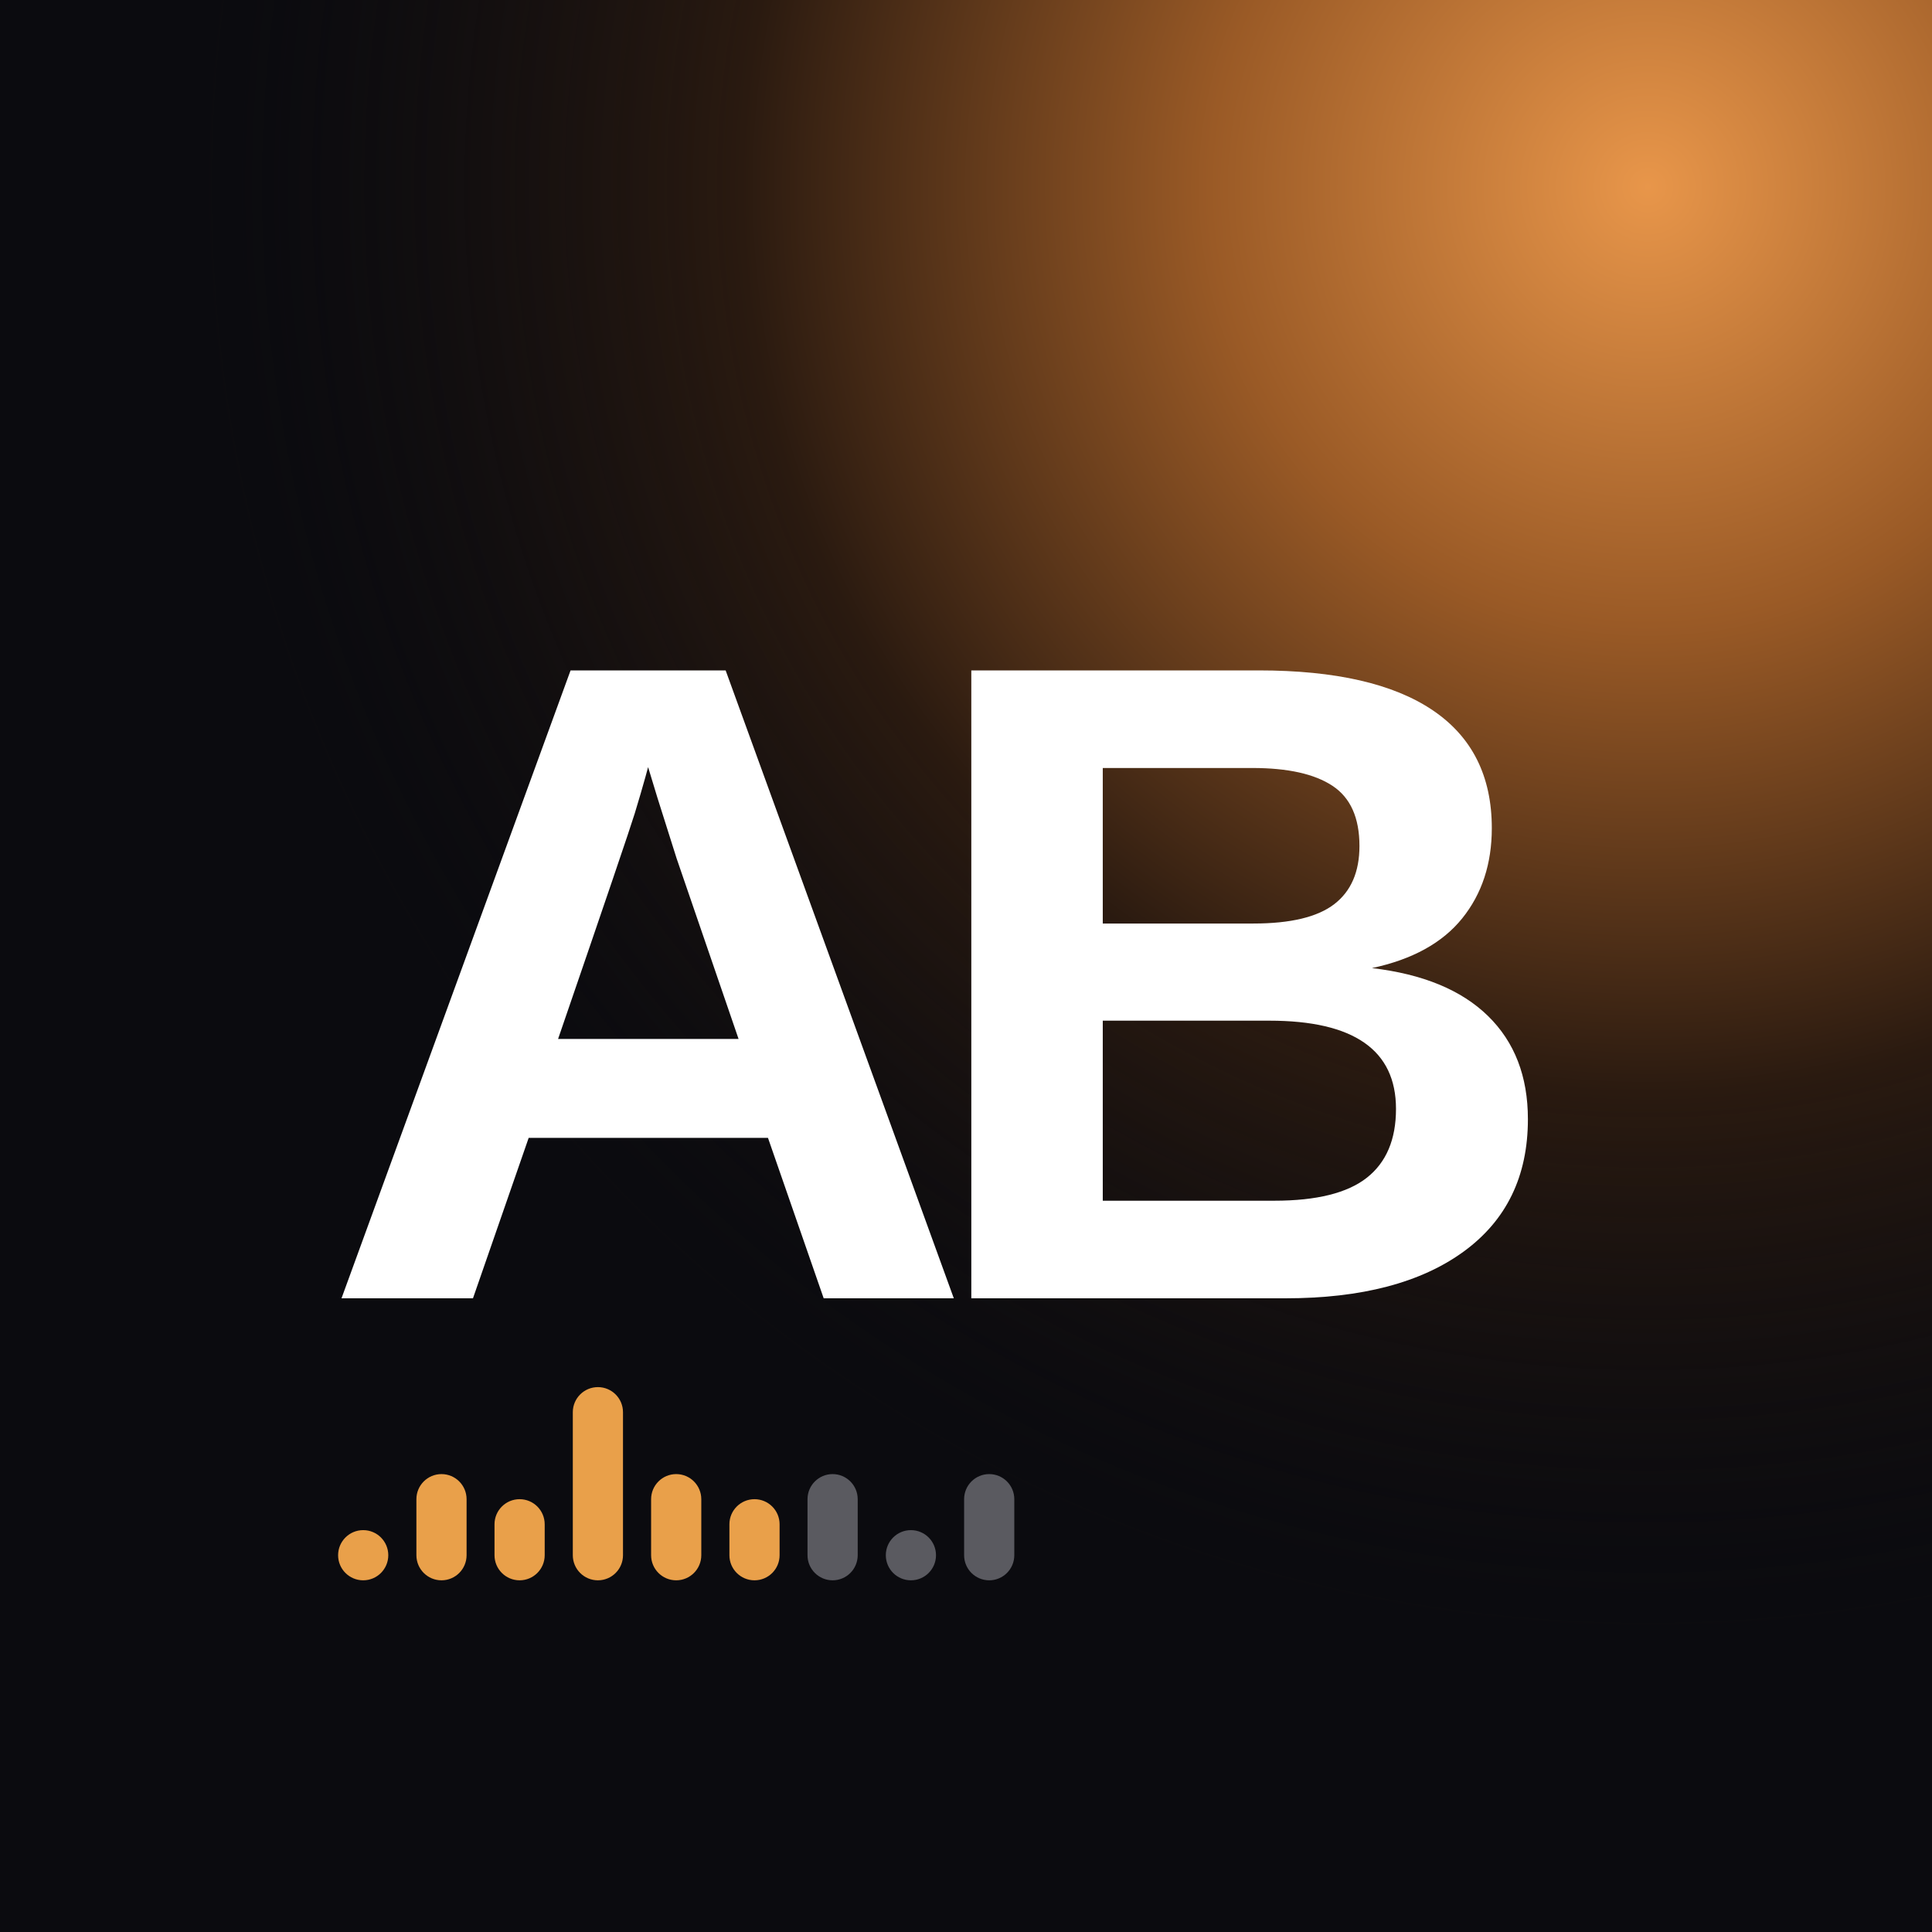
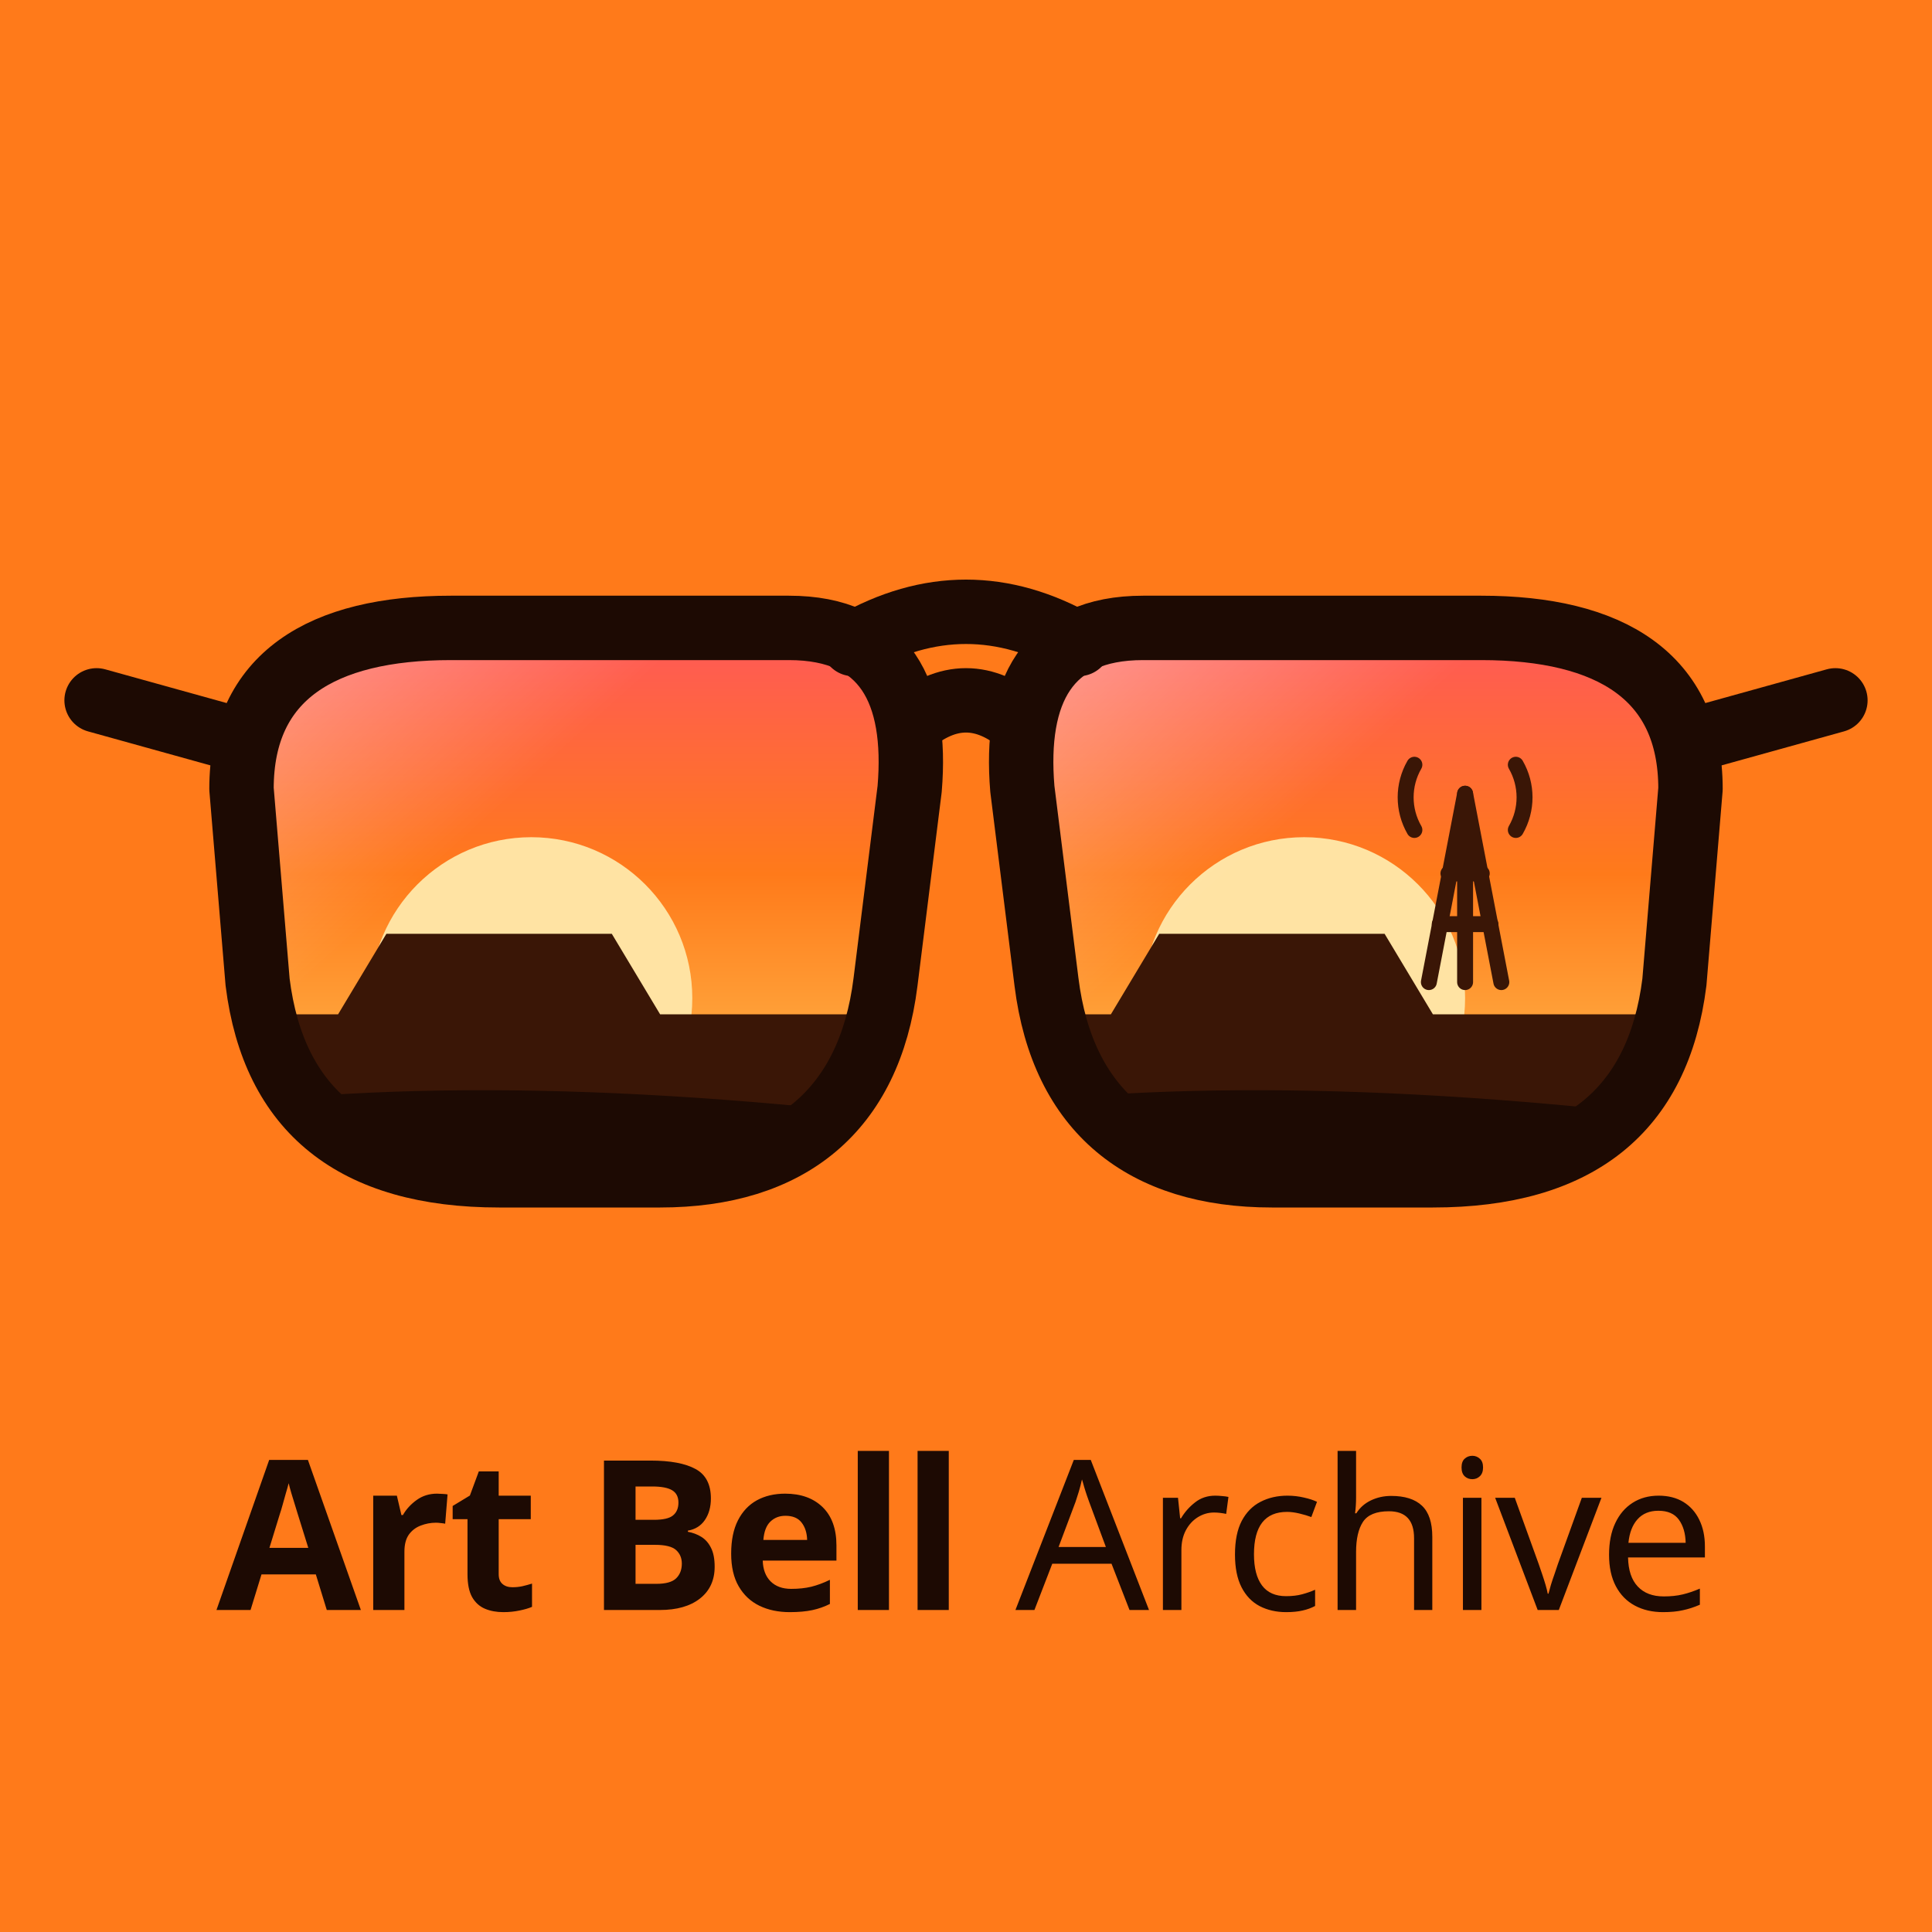
- <svg xmlns="http://www.w3.org/2000/svg" viewBox="0 0 1024 1024" width="1024" height="1024">
+ <svg xmlns="http://www.w3.org/2000/svg" viewBox="0 0 240 240">
  <defs>
-     <radialGradient id="glow" cx="0.85" cy="0.1" r="0.75">
-       <stop offset="0" stop-color="#E8964A" />
-       <stop offset="0.3" stop-color="#9A5A26" />
-       <stop offset="0.62" stop-color="#2A1A10" />
-       <stop offset="1" stop-color="#0B0B0F" stop-opacity="0" />
-     </radialGradient>
+     <path id="lensL" d="M30 92 C30 78 40 72 56 72 L98 72 C110 72 114 80 113 92 L110 116 C108 132 98 140 82 140 L62 140 C44 140 34 132 32 116 Z" />
+     <path id="lensR" d="M210 92 C210 78 200 72 184 72 L142 72 C130 72 126 80 127 92 L130 116 C132 132 142 140 158 140 L178 140 C196 140 206 132 208 116 Z" />
+     <clipPath id="clipL">
+       <use href="#lensL" />
+     </clipPath>
+     <clipPath id="clipR">
+       <use href="#lensR" />
+     </clipPath>
+     <linearGradient id="sky" x1="0" y1="0" x2="0" y2="1">
+       <stop offset="0" stop-color="#ff4d6d" />
+       <stop offset=".45" stop-color="#ff7a1a" />
+       <stop offset=".75" stop-color="#ffb347" />
+     </linearGradient>
+     <linearGradient id="bgsky" x1="0" y1="0" x2="0" y2="1">
+       <stop offset="0" stop-color="#1a0b2e" />
+       <stop offset=".55" stop-color="#5a1d3a" />
+       <stop offset=".85" stop-color="#ff7a1a" />
+     </linearGradient>
+     <linearGradient id="glint" x1="0" y1="0" x2="1" y2="1">
+       <stop offset="0" stop-color="#fff" stop-opacity=".55" />
+       <stop offset=".4" stop-color="#fff" stop-opacity="0" />
+     </linearGradient>
  </defs>
-   <rect width="1024" height="1024" fill="#0B0B0F" />
-   <rect width="1024" height="1024" fill="url(#glow)" />
-   <path fill="#FFFFFF" d="M436.57 688.128 407.045 603.097H280.208L250.684 688.128H181.006L302.411 355.328H384.607L505.539 688.128ZM343.509 406.583 342.092 411.779Q339.73 420.282 336.423 431.147Q333.116 442.012 295.797 550.662H391.457L358.625 455.003L348.469 422.88ZM809.821 593.177Q809.821 638.527 775.809 663.327Q741.797 688.128 681.331 688.128H514.813V355.328H667.159Q728.097 355.328 759.393 376.468Q790.689 397.607 790.689 438.941Q790.689 467.285 774.982 486.771Q759.275 506.257 727.153 513.107Q767.542 517.831 788.682 538.498Q809.821 559.165 809.821 593.177ZM720.539 448.389Q720.539 425.951 706.249 416.503Q691.959 407.055 663.852 407.055H584.49V489.487H664.325Q693.849 489.487 707.194 479.213Q720.539 468.938 720.539 448.389ZM739.907 587.745Q739.907 540.978 672.828 540.978H584.49V636.401H675.426Q708.966 636.401 724.436 624.237Q739.907 612.073 739.907 587.745Z" />
-   <rect x="179.2" y="811.0" width="26.6" height="26.6" rx="13.3" fill="#E9A04A" />
-   <rect x="220.7" y="781.3" width="26.6" height="56.3" rx="13.3" fill="#E9A04A" />
-   <rect x="262.1" y="794.6" width="26.6" height="43.0" rx="13.3" fill="#E9A04A" />
-   <rect x="303.6" y="735.2" width="26.6" height="102.4" rx="13.3" fill="#E9A04A" />
-   <rect x="345.1" y="781.3" width="26.6" height="56.3" rx="13.3" fill="#E9A04A" />
-   <rect x="386.6" y="794.6" width="26.6" height="43.0" rx="13.3" fill="#E9A04A" />
-   <rect x="428.0" y="781.3" width="26.6" height="56.3" rx="13.3" fill="#5A5A60" />
-   <rect x="469.5" y="811.0" width="26.6" height="26.6" rx="13.3" fill="#5A5A60" />
-   <rect x="511.0" y="781.3" width="26.6" height="56.3" rx="13.3" fill="#5A5A60" />
+   <rect width="240" height="240" fill="#ff7a1a" />
+   <g transform="translate(0,6) scale(1)">
+     <g clip-path="url(#clipL)">
+       <rect x="22" y="62" width="100" height="90" fill="url(#sky)" />
+       <circle cx="66" cy="118" r="20" fill="#ffe3a3" />
+       <path d="M22 120 L42 120 L48 110 L76 110 L82 120 L122 120 L122 152 L22 152Z" fill="#3a1606" />
+       <path d="M22 132 Q62 126 122 134 L122 152 L22 152Z" fill="#1d0a03" />
+       <rect x="20" y="60" width="100" height="90" fill="url(#glint)" />
+     </g>
+     <g clip-path="url(#clipR)">
+       <rect x="118" y="62" width="100" height="90" fill="url(#sky)" />
+       <circle cx="162" cy="118" r="20" fill="#ffe3a3" />
+       <path d="M118 120 L138 120 L144 110 L172 110 L178 120 L218 120 L218 152 L118 152Z" fill="#3a1606" />
+       <path d="M118 132 Q158 126 218 134 L218 152 L118 152Z" fill="#1d0a03" />
+       <g fill="none" stroke="#3a1606" stroke-width="2.2" stroke-linecap="round" stroke-linejoin="round" transform="translate(182,116) scale(0.9)">
+         <path d="M0 0 V-26" />
+         <path d="M-5 0 L0 -26 L5 0" />
+         <path d="M-3.5 -8 H3.5 M-2.3 -15 H2.3" />
+         <path d="M-7 -30 A9 9 0 0 0 -7 -21 M7 -30 A9 9 0 0 1 7 -21" />
+       </g>
+       <rect x="120" y="60" width="100" height="90" fill="url(#glint)" />
+     </g>
+     <g fill="none" stroke="#1d0a03" stroke-width="8" stroke-linejoin="round" stroke-linecap="round">
+       <use href="#lensL" />
+       <use href="#lensR" />
+       <path d="M113 84 Q120 78 127 84" />
+       <path d="M106 74 Q120 66 134 74" />
+       <path d="M30 86 L12 81" />
+       <path d="M210 86 L228 81" />
+     </g>
+   </g>
+   <text x="120" y="200" text-anchor="middle" font-family="Space Grotesk, sans-serif" font-weight="700" font-size="26" fill="#1d0a03" letter-spacing="-.5">Art Bell <tspan font-weight="400">Archive</tspan>
+   </text>
</svg>
